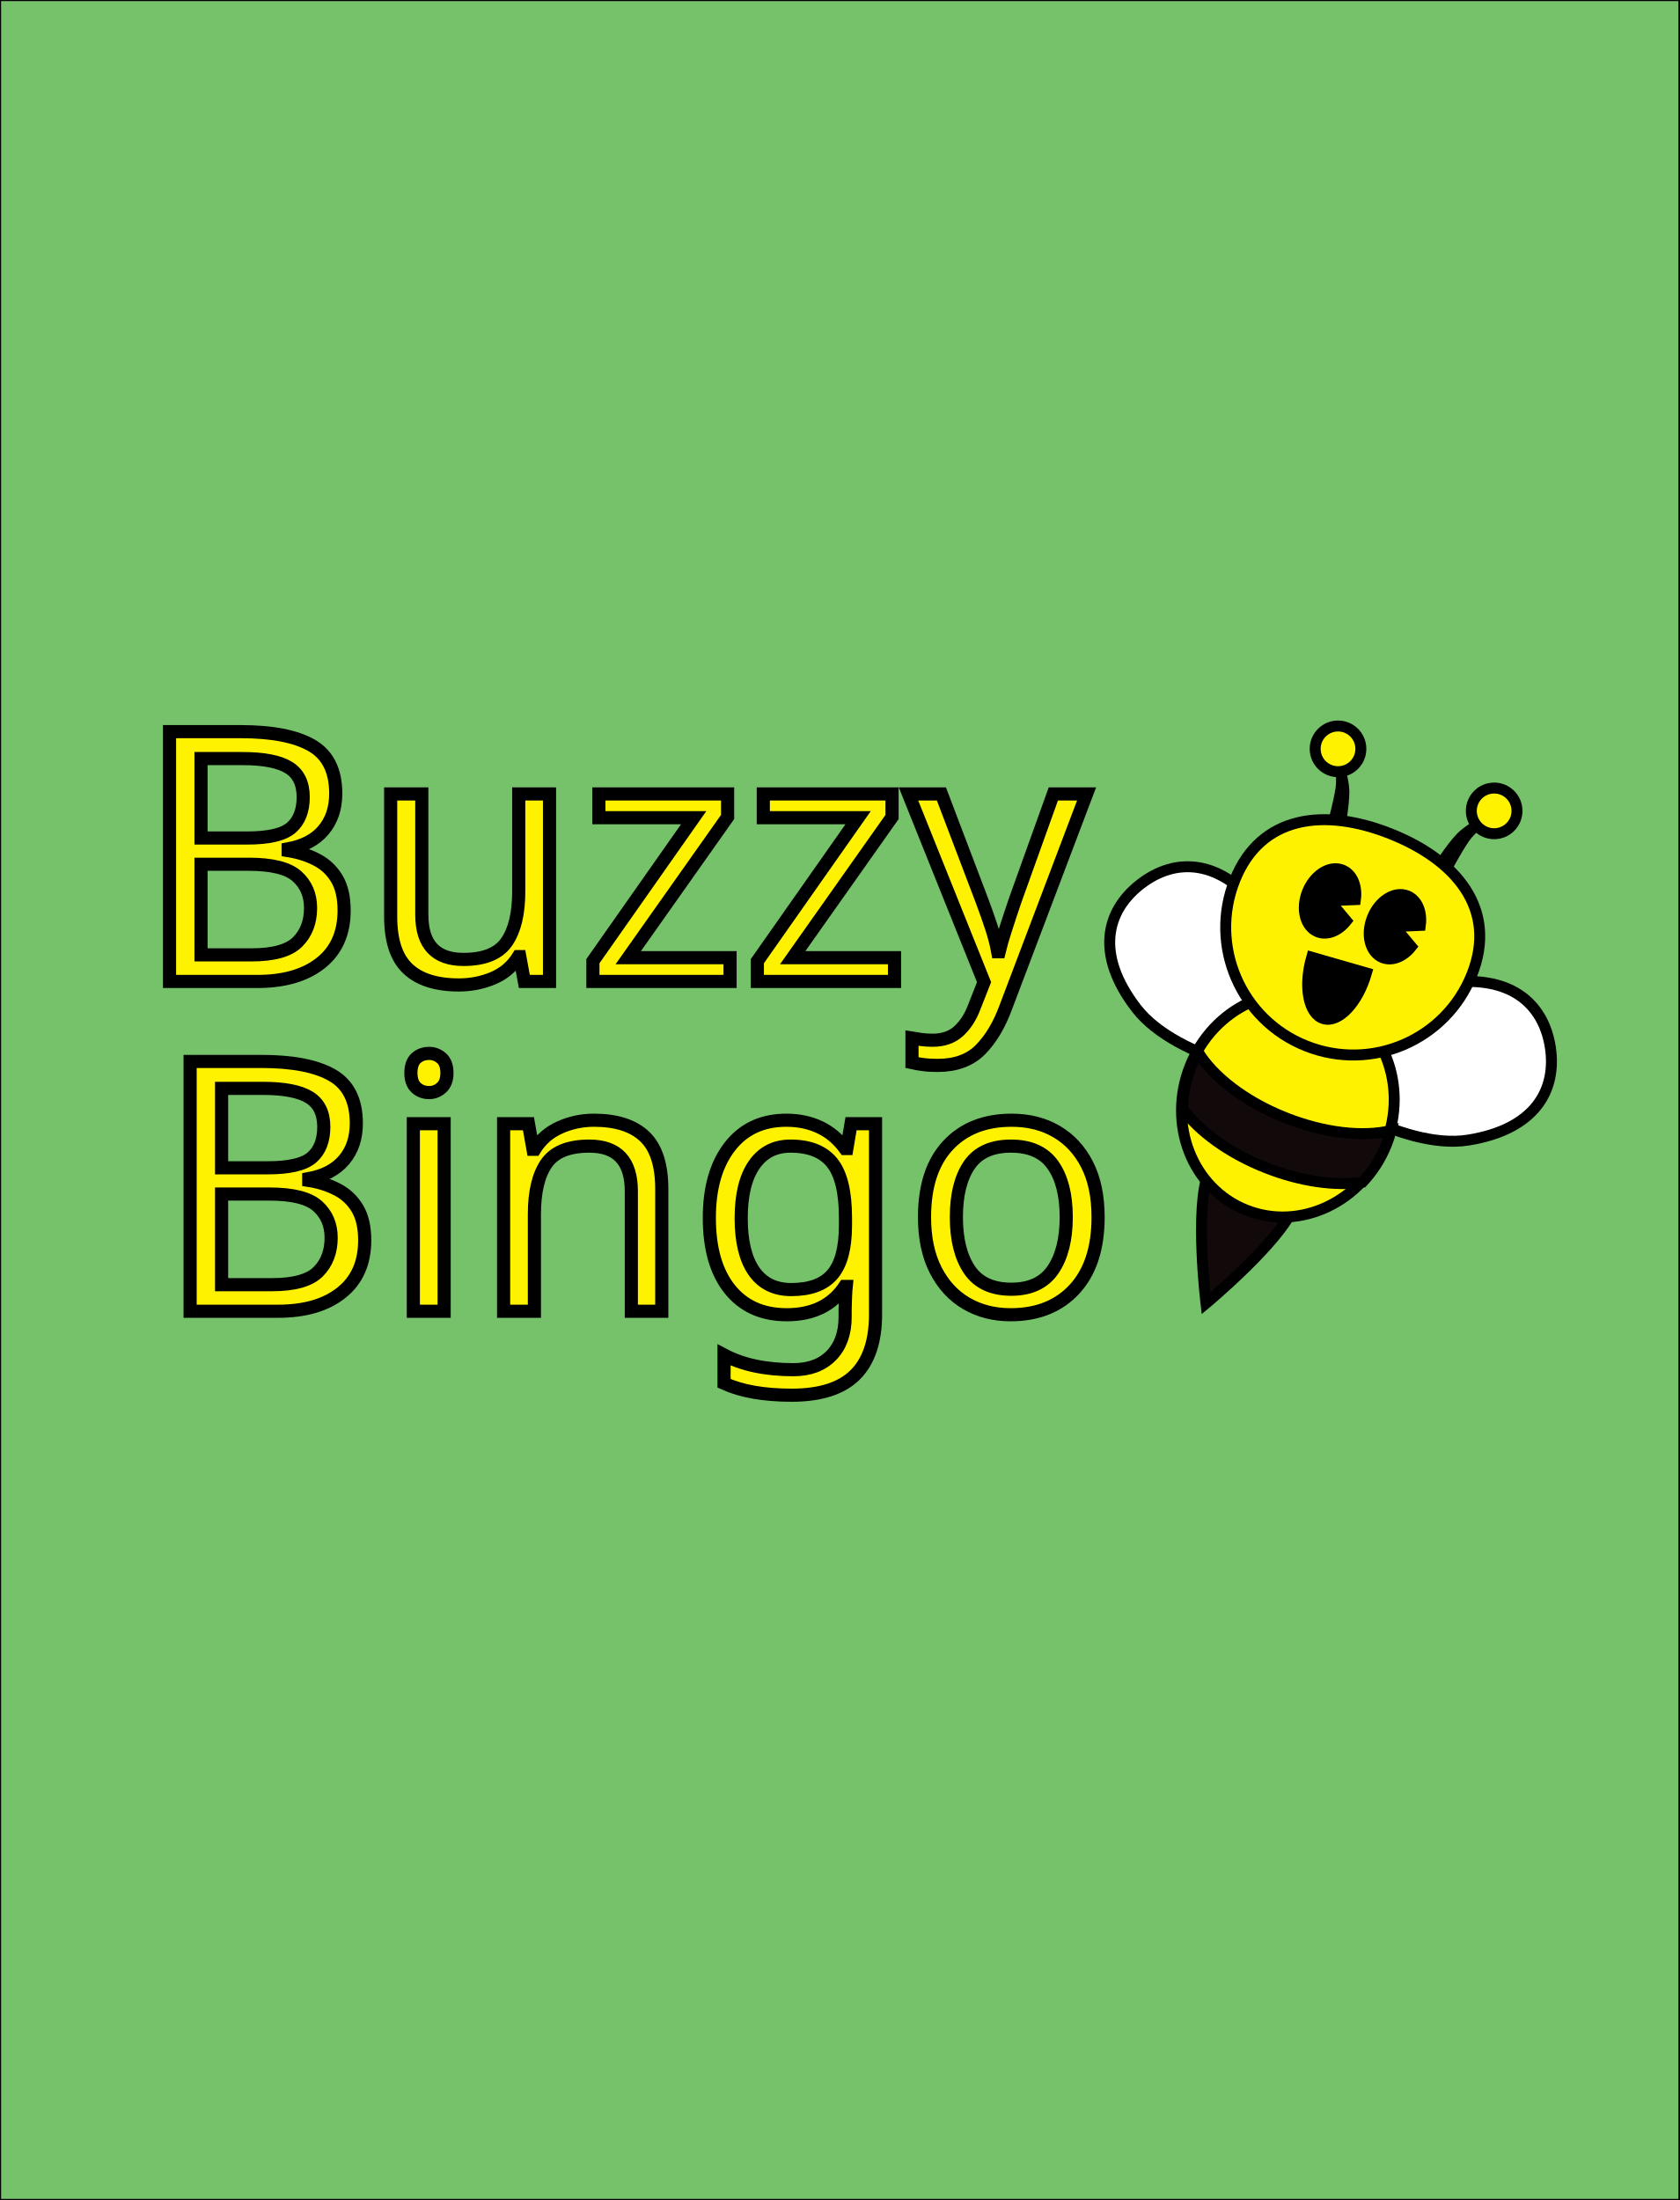
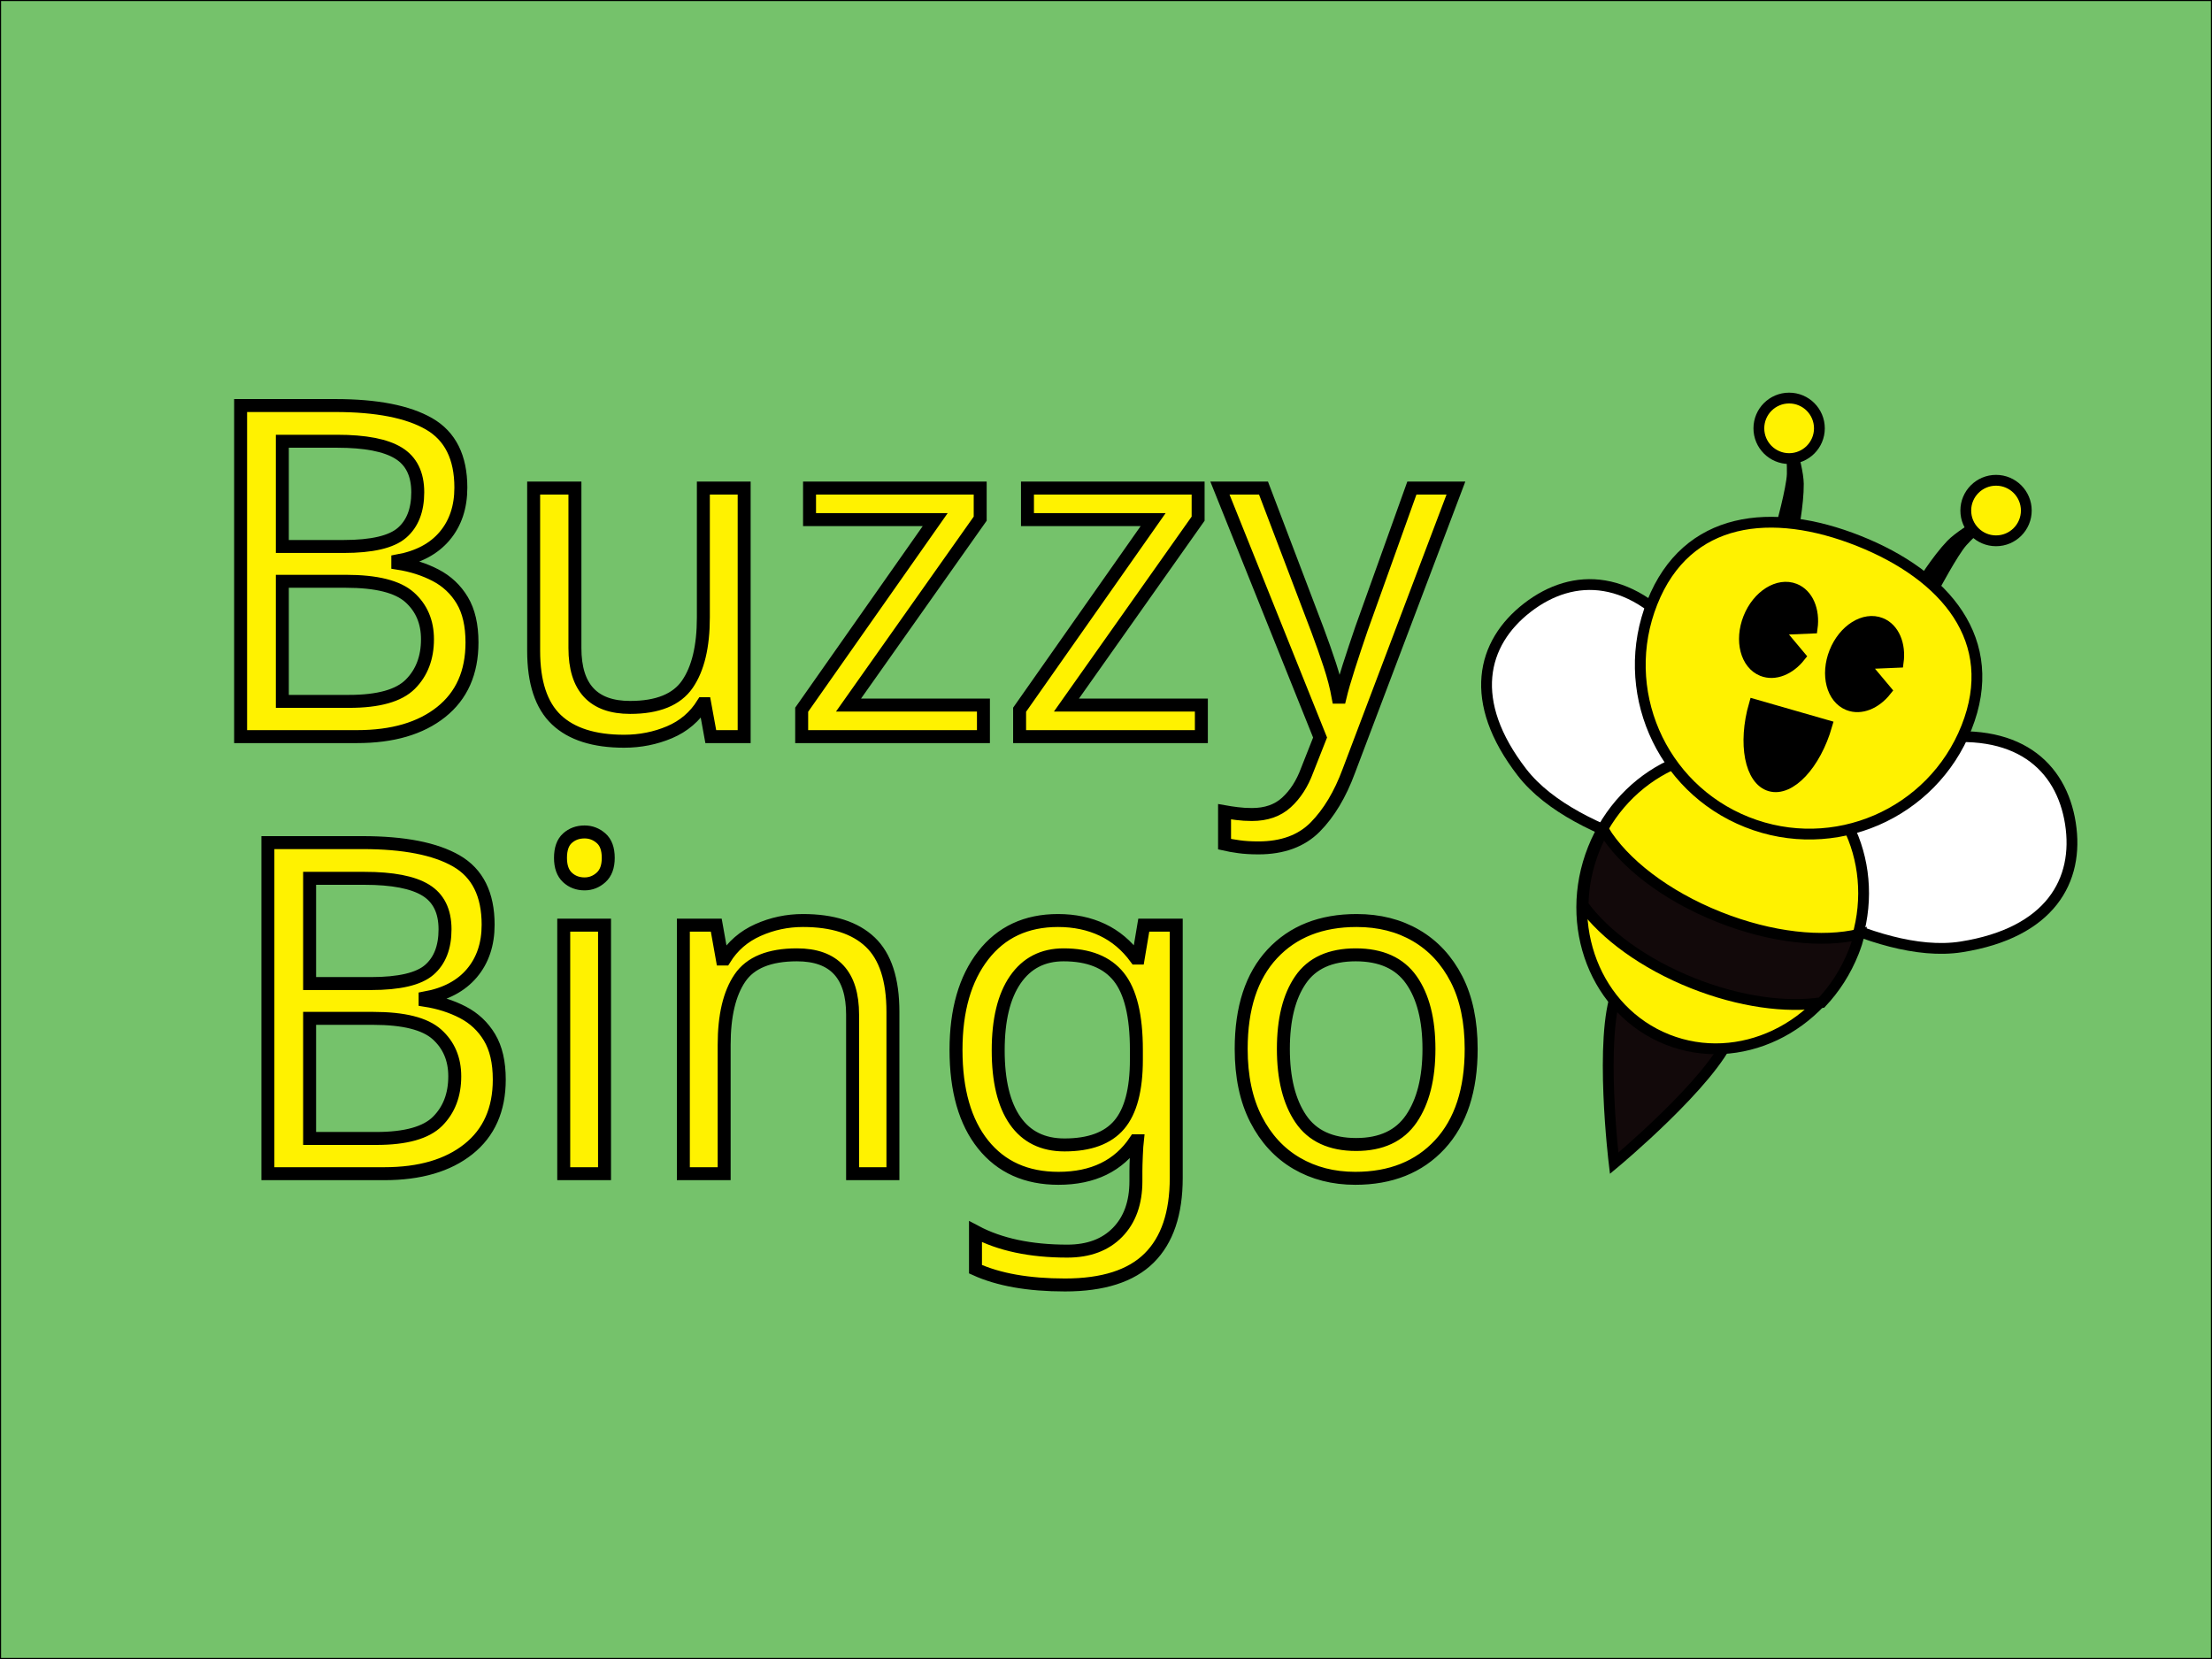
- <svg xmlns="http://www.w3.org/2000/svg" xmlns:xlink="http://www.w3.org/1999/xlink" version="1.1" id="Layer_1" x="0px" y="0px" width="767.036px" height="1004.781px" viewBox="0 0 767.036 1004.781" enable-background="new 0 0 767.036 1004.781" xml:space="preserve">
+ <svg xmlns="http://www.w3.org/2000/svg" xmlns:xlink="http://www.w3.org/1999/xlink" version="1.1" id="Layer_1" x="0px" y="0px" width="1024px" height="768px" viewBox="-10.481 0.391 1024 768" enable-background="new -10.481 0.391 1024 768" xml:space="preserve">
  <symbol id="flower_1_" viewBox="-32.887 -32.887 65.774 65.773">
    <g>
      <path fill="#EC008C" stroke="#000000" stroke-miterlimit="10" d="M-16.194,13.32C-7.25,13.32,0,0,0,0s-7.25-13.32-16.193-13.32    c-8.943,0-16.194,5.964-16.194,13.32S-25.137,13.32-16.194,13.32z" />
      <path fill="#EC008C" stroke="#000000" stroke-miterlimit="10" d="M-13.32-16.193C-13.32-7.25,0,0,0,0s13.32-7.25,13.32-16.193    c0-8.942-5.964-16.193-13.32-16.193C-7.357-32.387-13.32-25.137-13.32-16.193z" />
      <path fill="#EC008C" stroke="#000000" stroke-miterlimit="10" d="M16.193-13.32C7.25-13.32,0,0,0,0s7.25,13.32,16.193,13.32    c8.943,0,16.194-5.964,16.194-13.32S25.137-13.32,16.193-13.32z" />
      <path fill="#EC008C" stroke="#000000" stroke-miterlimit="10" d="M13.32,16.193C13.32,7.25,0,0,0,0s-13.32,7.25-13.32,16.193    c0,8.942,5.963,16.193,13.32,16.193C7.356,32.387,13.32,25.137,13.32,16.193z" />
    </g>
    <path fill="#FFF200" stroke="#000000" stroke-miterlimit="10" d="M7.5,0c0-3.409-3.358-6.173-7.5-6.173S-7.5-3.409-7.5,0   S-4.142,6.173,0,6.173S7.5,3.409,7.5,0z" />
  </symbol>
  <g id="Layer_3">
-     <rect fill="#75C26B" stroke="#000000" stroke-miterlimit="10" width="767.036" height="1004.781" />
+     <rect x="-10.481" y="0.391" fill="#75C26B" stroke="#000000" stroke-miterlimit="10" width="1024" height="768" />
  </g>
  <g id="Layer_4" display="none">
    <use xlink:href="#flower_1_" width="65.774" height="65.773" x="-32.887" y="-32.887" transform="matrix(1 0 0 -1 161.5 61.0005)" display="inline" overflow="visible" />
    <use xlink:href="#flower_1_" width="65.774" height="65.773" x="-32.887" y="-32.887" transform="matrix(1 0 0 -1 51.5 203.5005)" display="inline" overflow="visible" />
    <use xlink:href="#flower_1_" width="65.774" height="65.773" x="-32.887" y="-32.887" transform="matrix(1 0 0 -1 504 117.5005)" display="inline" overflow="visible" />
    <use xlink:href="#flower_1_" width="65.774" height="65.773" x="-32.887" y="-32.887" transform="matrix(1 0 0 -1 89 362.0005)" display="inline" overflow="visible" />
  </g>
  <g id="Layer_5" display="none">
    <g id="flower" display="inline">
      <g>
        <path fill="#5AC7ED" stroke="#000000" stroke-miterlimit="10" d="M216.806,138.18c8.944,0,16.193,13.32,16.193,13.32     s-7.25,13.32-16.193,13.32c-8.943,0-16.193-5.964-16.193-13.32S207.863,138.18,216.806,138.18z" />
        <path fill="#5AC7ED" stroke="#000000" stroke-miterlimit="10" d="M219.68,167.693c0-8.943,13.32-16.193,13.32-16.193     s13.32,7.25,13.32,16.193s-5.963,16.193-13.32,16.193C225.643,183.887,219.68,176.637,219.68,167.693z" />
        <path fill="#5AC7ED" stroke="#000000" stroke-miterlimit="10" d="M249.193,164.82C240.25,164.82,233,151.5,233,151.5     s7.25-13.32,16.193-13.32s16.193,5.964,16.193,13.32S258.137,164.82,249.193,164.82z" />
        <path fill="#5AC7ED" stroke="#000000" stroke-miterlimit="10" d="M246.32,135.307c0,8.943-13.32,16.193-13.32,16.193     s-13.32-7.25-13.32-16.193s5.963-16.193,13.32-16.193C240.356,119.113,246.32,126.363,246.32,135.307z" />
      </g>
      <ellipse fill="#FFF200" stroke="#000000" stroke-miterlimit="10" cx="233" cy="151.5" rx="7.5" ry="6.173" />
    </g>
  </g>
  <g id="Layer_2">
    <g>
-       <path fill="#FFFFFF" stroke="#000000" stroke-width="5" stroke-miterlimit="10" d="M518.995,460.535    c18.908,24.489,70.384,31.936,70.384,31.936s5.817-51.685-13.09-76.175c-18.914-24.49-39.572-24.731-55.394-12.517    C505.074,415.997,500.083,436.043,518.995,460.535z" />
-       <path fill="#FFFFFF" stroke="#000000" stroke-width="5" stroke-miterlimit="10" d="M670.431,520.712    c-30.56,4.831-73.107-25.083-73.107-25.083s31.244-41.583,61.804-46.414c30.563-4.832,45.753,9.171,48.874,28.915    C711.124,497.873,700.997,515.88,670.431,520.712z" />
+       <path fill="#FFFFFF" stroke="#000000" stroke-width="5" stroke-miterlimit="10" d="M694.073,357.893    c25.399,32.897,94.548,42.9,94.548,42.9s7.815-69.43-17.584-102.328c-25.407-32.898-53.158-33.222-74.411-16.814    C675.373,298.063,668.668,324.992,694.073,357.893z" />
+       <path fill="#FFFFFF" stroke="#000000" stroke-width="5" stroke-miterlimit="10" d="M897.5,438.729    c-41.051,6.49-98.207-33.695-98.207-33.695s41.972-55.859,83.023-62.349c41.057-6.491,61.461,12.32,65.653,38.842    C952.165,408.049,938.562,432.238,897.5,438.729z" />
    </g>
    <g>
      <g>
-         <path stroke="#000000" stroke-miterlimit="10" d="M655.234,395.312c0,0,5.562-9.012,10.62-14.262     c5.056-5.251,20.808-13.185,20.808-13.185s-11.687,10.687-14.796,14.202c-3.108,3.517-9.741,15.984-9.741,15.984L655.234,395.312     z" />
-         <circle fill="#FFF200" stroke="#000000" stroke-width="5" stroke-miterlimit="10" cx="682.376" cy="370.344" r="10.429" />
+         <path stroke="#000000" stroke-miterlimit="10" d="M877.087,270.276c0,0,7.472-12.106,14.267-19.159     c6.791-7.054,27.951-17.711,27.951-17.711s-15.699,14.355-19.876,19.077c-4.176,4.724-13.085,21.472-13.085,21.472     L877.087,270.276z" />
+         <circle fill="#FFF200" stroke="#000000" stroke-width="5" stroke-miterlimit="10" cx="913.547" cy="236.736" r="14.01" />
      </g>
      <g>
-         <path stroke="#000000" stroke-miterlimit="10" d="M613.671,378.795c0,0,2.14-10.37,2.066-17.66     c-0.073-7.291-6.083-23.87-6.083-23.87s1.165,15.792,1.015,20.483c-0.152,4.692-3.889,18.31-3.889,18.31L613.671,378.795z" />
-         <circle fill="#FFF200" stroke="#000000" stroke-width="5" stroke-miterlimit="10" cx="611.07" cy="342.01" r="10.43" />
+         <path stroke="#000000" stroke-miterlimit="10" d="M821.254,248.089c0,0,2.874-13.931,2.775-23.723     c-0.099-9.794-8.171-32.065-8.171-32.065s1.564,21.213,1.362,27.516c-0.204,6.303-5.224,24.596-5.224,24.596L821.254,248.089z" />
+         <circle fill="#FFF200" stroke="#000000" stroke-width="5" stroke-miterlimit="10" cx="817.76" cy="198.674" r="14.011" />
      </g>
    </g>
-     <path fill="#12090A" stroke="#000000" stroke-width="5" stroke-miterlimit="10" d="M590.821,551.241   c-6.356,16.005-40.054,44.042-40.054,44.042s-5.259-43.515,1.099-59.521L590.821,551.241z" />
-     <ellipse transform="matrix(0.3693 -0.9293 0.9293 0.3693 -98.0207 864.8798)" fill="#FFF200" stroke="#000000" stroke-width="5" stroke-miterlimit="10" cx="588.171" cy="504.655" rx="51.63" ry="48.053" />
-     <path fill="#FFF200" stroke="#000000" stroke-width="5" stroke-miterlimit="10" d="M672.217,445.077   c-11.883,29.91-45.766,44.521-75.675,32.638c-29.909-11.885-44.522-45.768-32.638-75.678s41.237-33.12,71.146-21.235   C664.961,392.686,684.104,415.168,672.217,445.077z" />
+     <path fill="#12090A" stroke="#000000" stroke-width="5" stroke-miterlimit="10" d="M790.559,479.741   c-8.538,21.498-53.805,59.16-53.805,59.16s-7.064-58.453,1.476-79.956L790.559,479.741z" />
+     <ellipse transform="matrix(0.3693 -0.9293 0.9293 0.3693 108.6928 994.472)" fill="#FFF200" stroke="#000000" stroke-width="5" stroke-miterlimit="10" cx="787" cy="417.159" rx="69.356" ry="64.55" />
+     <path fill="#FFF200" stroke="#000000" stroke-width="5" stroke-miterlimit="10" d="M899.899,337.127   c-15.962,40.178-61.478,59.807-101.655,43.844c-40.178-15.965-59.809-61.481-43.844-101.661   c15.966-40.179,55.396-44.491,95.572-28.526C890.152,266.749,915.867,296.95,899.899,337.127z" />
    <g>
-       <path stroke="#000000" stroke-width="5" stroke-miterlimit="10" d="M619.019,410.863c0.843-6.135-1.429-11.698-5.983-13.506    c-5.708-2.268-12.847,2.211-15.944,10.007c-3.096,7.794-0.979,15.953,4.728,18.223c4.333,1.721,9.485-0.443,13.075-4.992    l-7.731-9.229L619.019,410.863z" />
-       <path stroke="#000000" stroke-width="5" stroke-miterlimit="10" d="M648.661,422.643c0.844-6.135-1.427-11.697-5.981-13.505    c-5.707-2.268-12.847,2.211-15.945,10.006c-3.097,7.794-0.981,15.953,4.729,18.223c4.332,1.72,9.486-0.444,13.074-4.992    l-7.734-9.229L648.661,422.643z" />
+       <path stroke="#000000" stroke-width="5" stroke-miterlimit="10" d="M828.438,291.167c1.132-8.242-1.92-15.714-8.038-18.144    c-7.668-3.046-17.257,2.971-21.418,13.443c-4.159,10.47-1.316,21.43,6.351,24.479c5.82,2.312,12.742-0.596,17.564-6.706    l-10.387-12.398L828.438,291.167z" />
+       <path stroke="#000000" stroke-width="5" stroke-miterlimit="10" d="M868.257,306.99c1.134-8.241-1.917-15.712-8.035-18.142    c-7.666-3.047-17.257,2.97-21.42,13.441c-4.159,10.47-1.318,21.43,6.354,24.479c5.819,2.31,12.743-0.596,17.563-6.706    l-10.391-12.397L868.257,306.99z" />
    </g>
-     <path stroke="#000000" stroke-width="5" stroke-miterlimit="10" d="M599.054,437.189c-3.883,13.518-1.433,26.083,5.473,28.068   c6.906,1.984,15.651-7.365,19.536-20.88L599.054,437.189z" />
-     <path fill="#12090A" stroke="#000000" stroke-width="5" stroke-miterlimit="10" d="M547.109,480.438   c-1.181,2.108-2.243,4.316-3.162,6.63c-2.523,6.35-3.772,12.865-3.892,19.241c7.441,10.212,20.953,20.213,37.864,26.936   c16.155,6.418,32.104,8.523,44.323,6.682c4.576-4.86,8.366-10.703,11.015-17.369c0.818-2.057,1.487-4.136,2.045-6.218   c-12.612,3.048-30.334,1.25-48.321-5.897C568.376,503.046,553.926,491.684,547.109,480.438z" />
+     <path stroke="#000000" stroke-width="5" stroke-miterlimit="10" d="M801.618,326.531c-5.216,18.159-1.925,35.038,7.352,37.705   c9.277,2.665,21.024-9.894,26.243-28.049L801.618,326.531z" />
+     <path fill="#12090A" stroke="#000000" stroke-width="5" stroke-miterlimit="10" d="M731.84,384.629   c-1.586,2.833-3.014,5.798-4.248,8.906c-3.39,8.53-5.067,17.282-5.228,25.847c9.996,13.718,28.147,27.152,50.864,36.184   c21.701,8.622,43.125,11.45,59.54,8.975c6.147-6.529,11.239-14.377,14.797-23.333c1.099-2.762,1.998-5.555,2.747-8.352   c-16.942,4.094-40.749,1.679-64.911-7.922C760.408,414.998,740.996,399.735,731.84,384.629z" />
  </g>
  <g id="Layer_1_1_">
-     <text transform="matrix(1 0 0 1 61.9253 448.2505)" fill="#FFF200" font-family="'CooperBlack'" font-size="159.793">Buzzy</text>
-     <text transform="matrix(1 0 0 1 61.9253 448.2505)" fill="none" stroke="#000000" stroke-width="6" stroke-miterlimit="10" font-family="'CooperBlack'" font-size="159.793">Buzzy</text>
-     <text transform="matrix(1 0 0 1 71.3262 598.874)" fill="#FFF200" font-family="'CooperBlack'" font-size="159.793">Bingo</text>
-     <text transform="matrix(1 0 0 1 71.3262 598.874)" fill="none" stroke="#000000" stroke-width="6" stroke-miterlimit="10" font-family="'CooperBlack'" font-size="159.793">Bingo</text>
+     <text transform="matrix(1 0 0 1 80.0801 341.3911)" fill="#FFF200" font-family="'CooperBlack'" font-size="214.655">Buzzy</text>
+     <text transform="matrix(1 0 0 1 80.0801 341.3911)" fill="none" stroke="#000000" stroke-width="6" stroke-miterlimit="10" font-family="'CooperBlack'" font-size="214.655">Buzzy</text>
+     <text transform="matrix(1 0 0 1 92.709 543.7266)" fill="#FFF200" font-family="'CooperBlack'" font-size="214.655">Bingo</text>
+     <text transform="matrix(1 0 0 1 92.709 543.7266)" fill="none" stroke="#000000" stroke-width="6" stroke-miterlimit="10" font-family="'CooperBlack'" font-size="214.655">Bingo</text>
  </g>
</svg>
